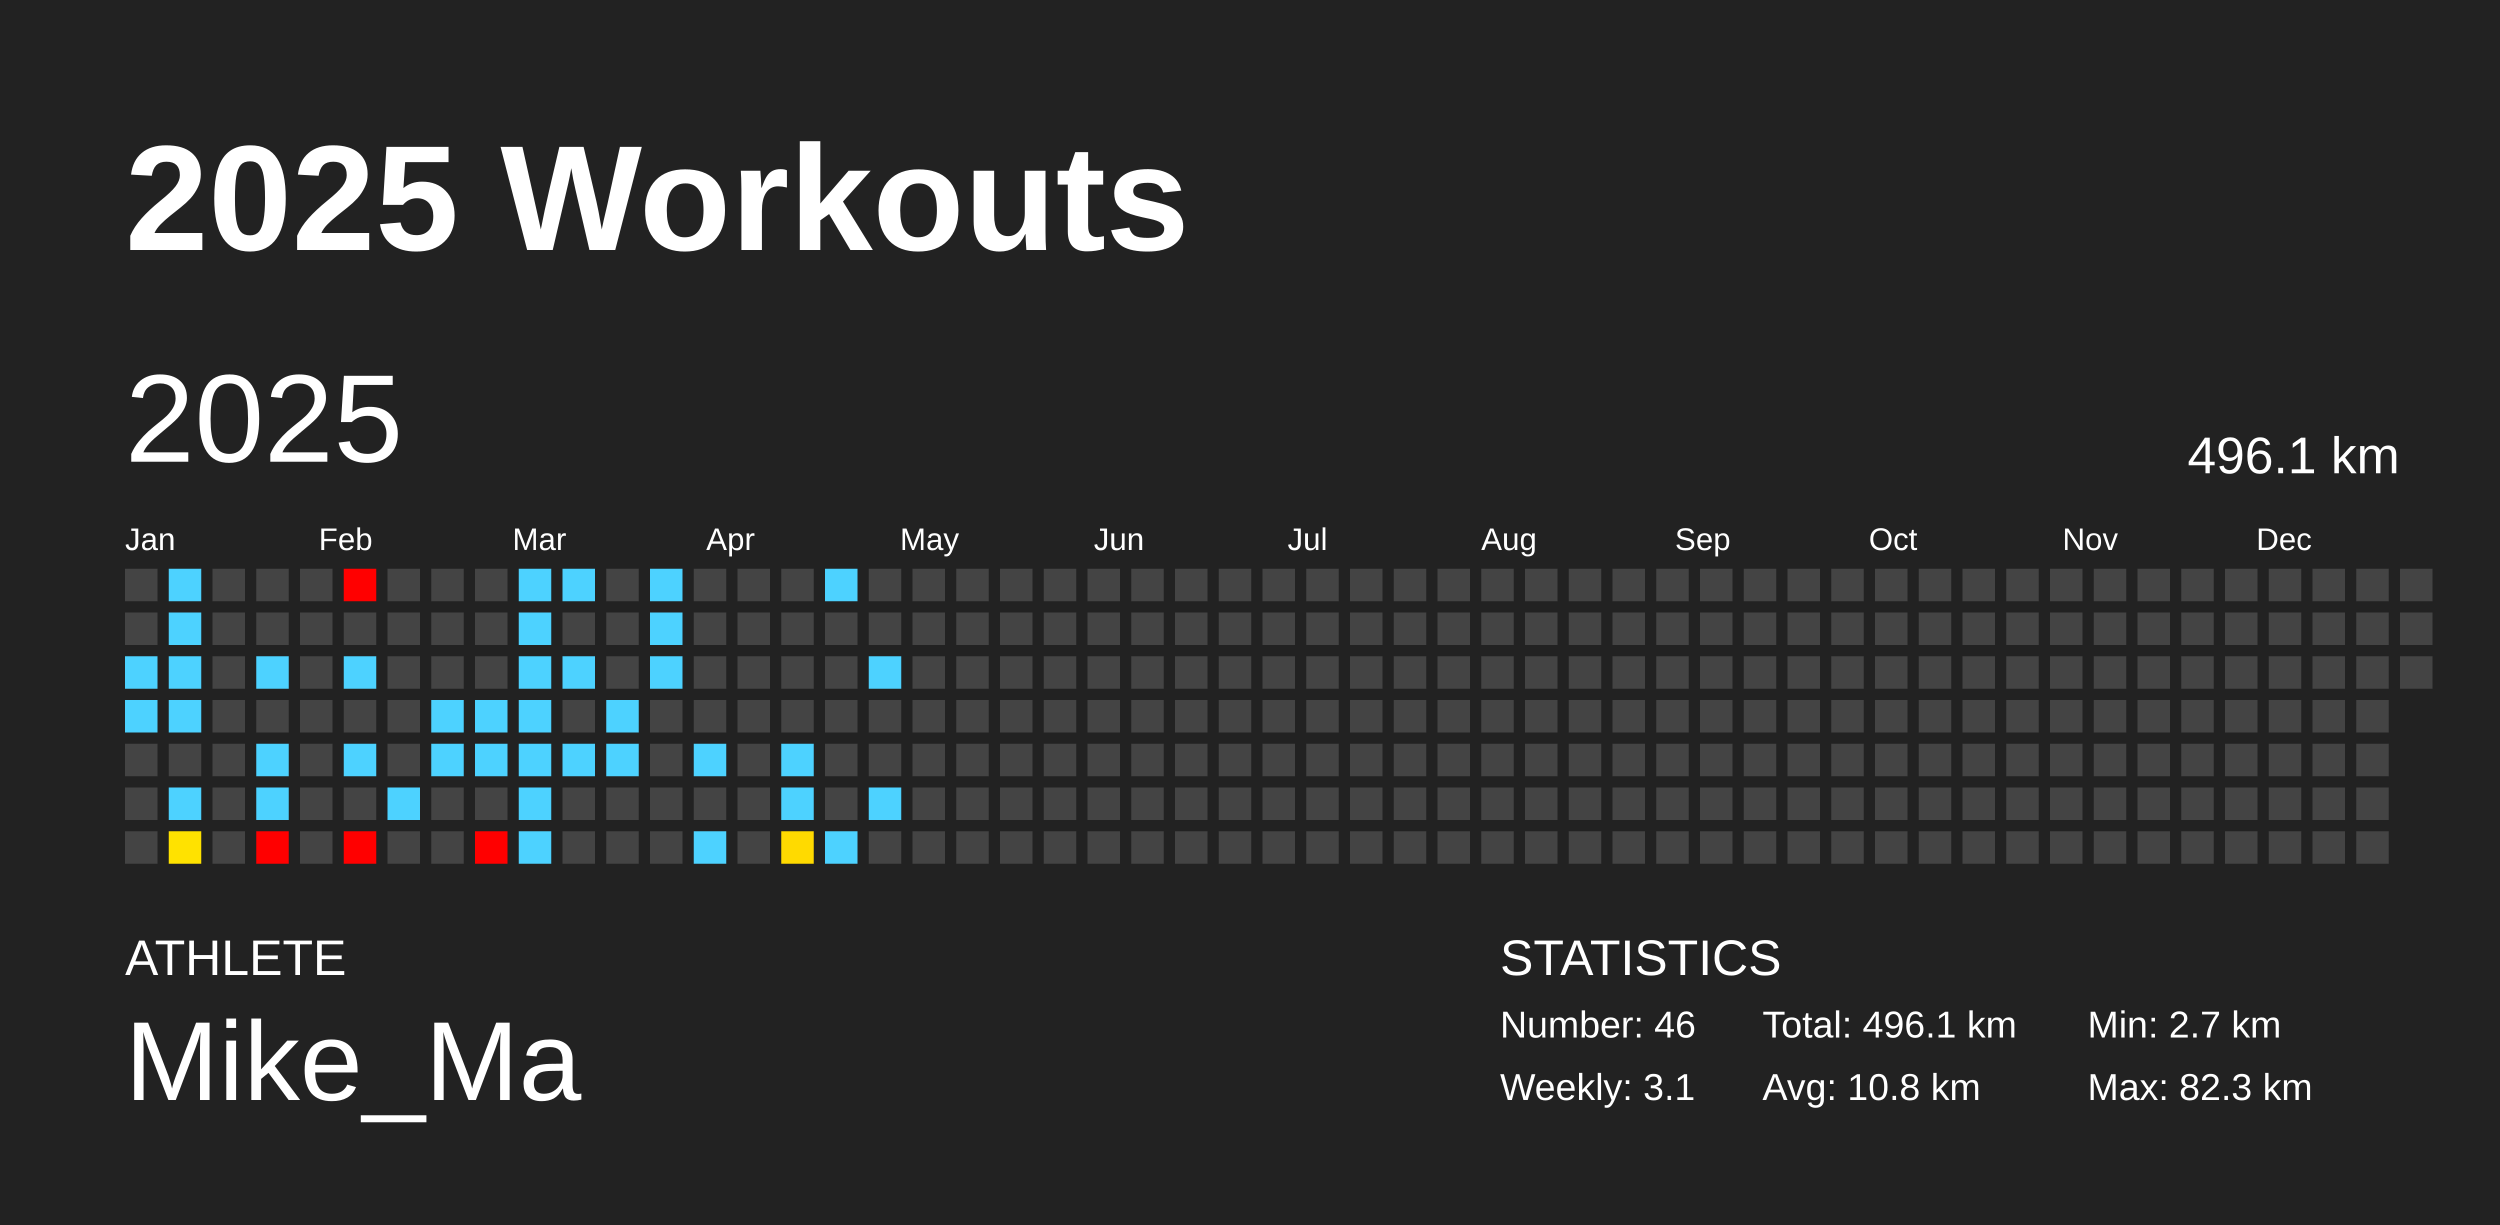
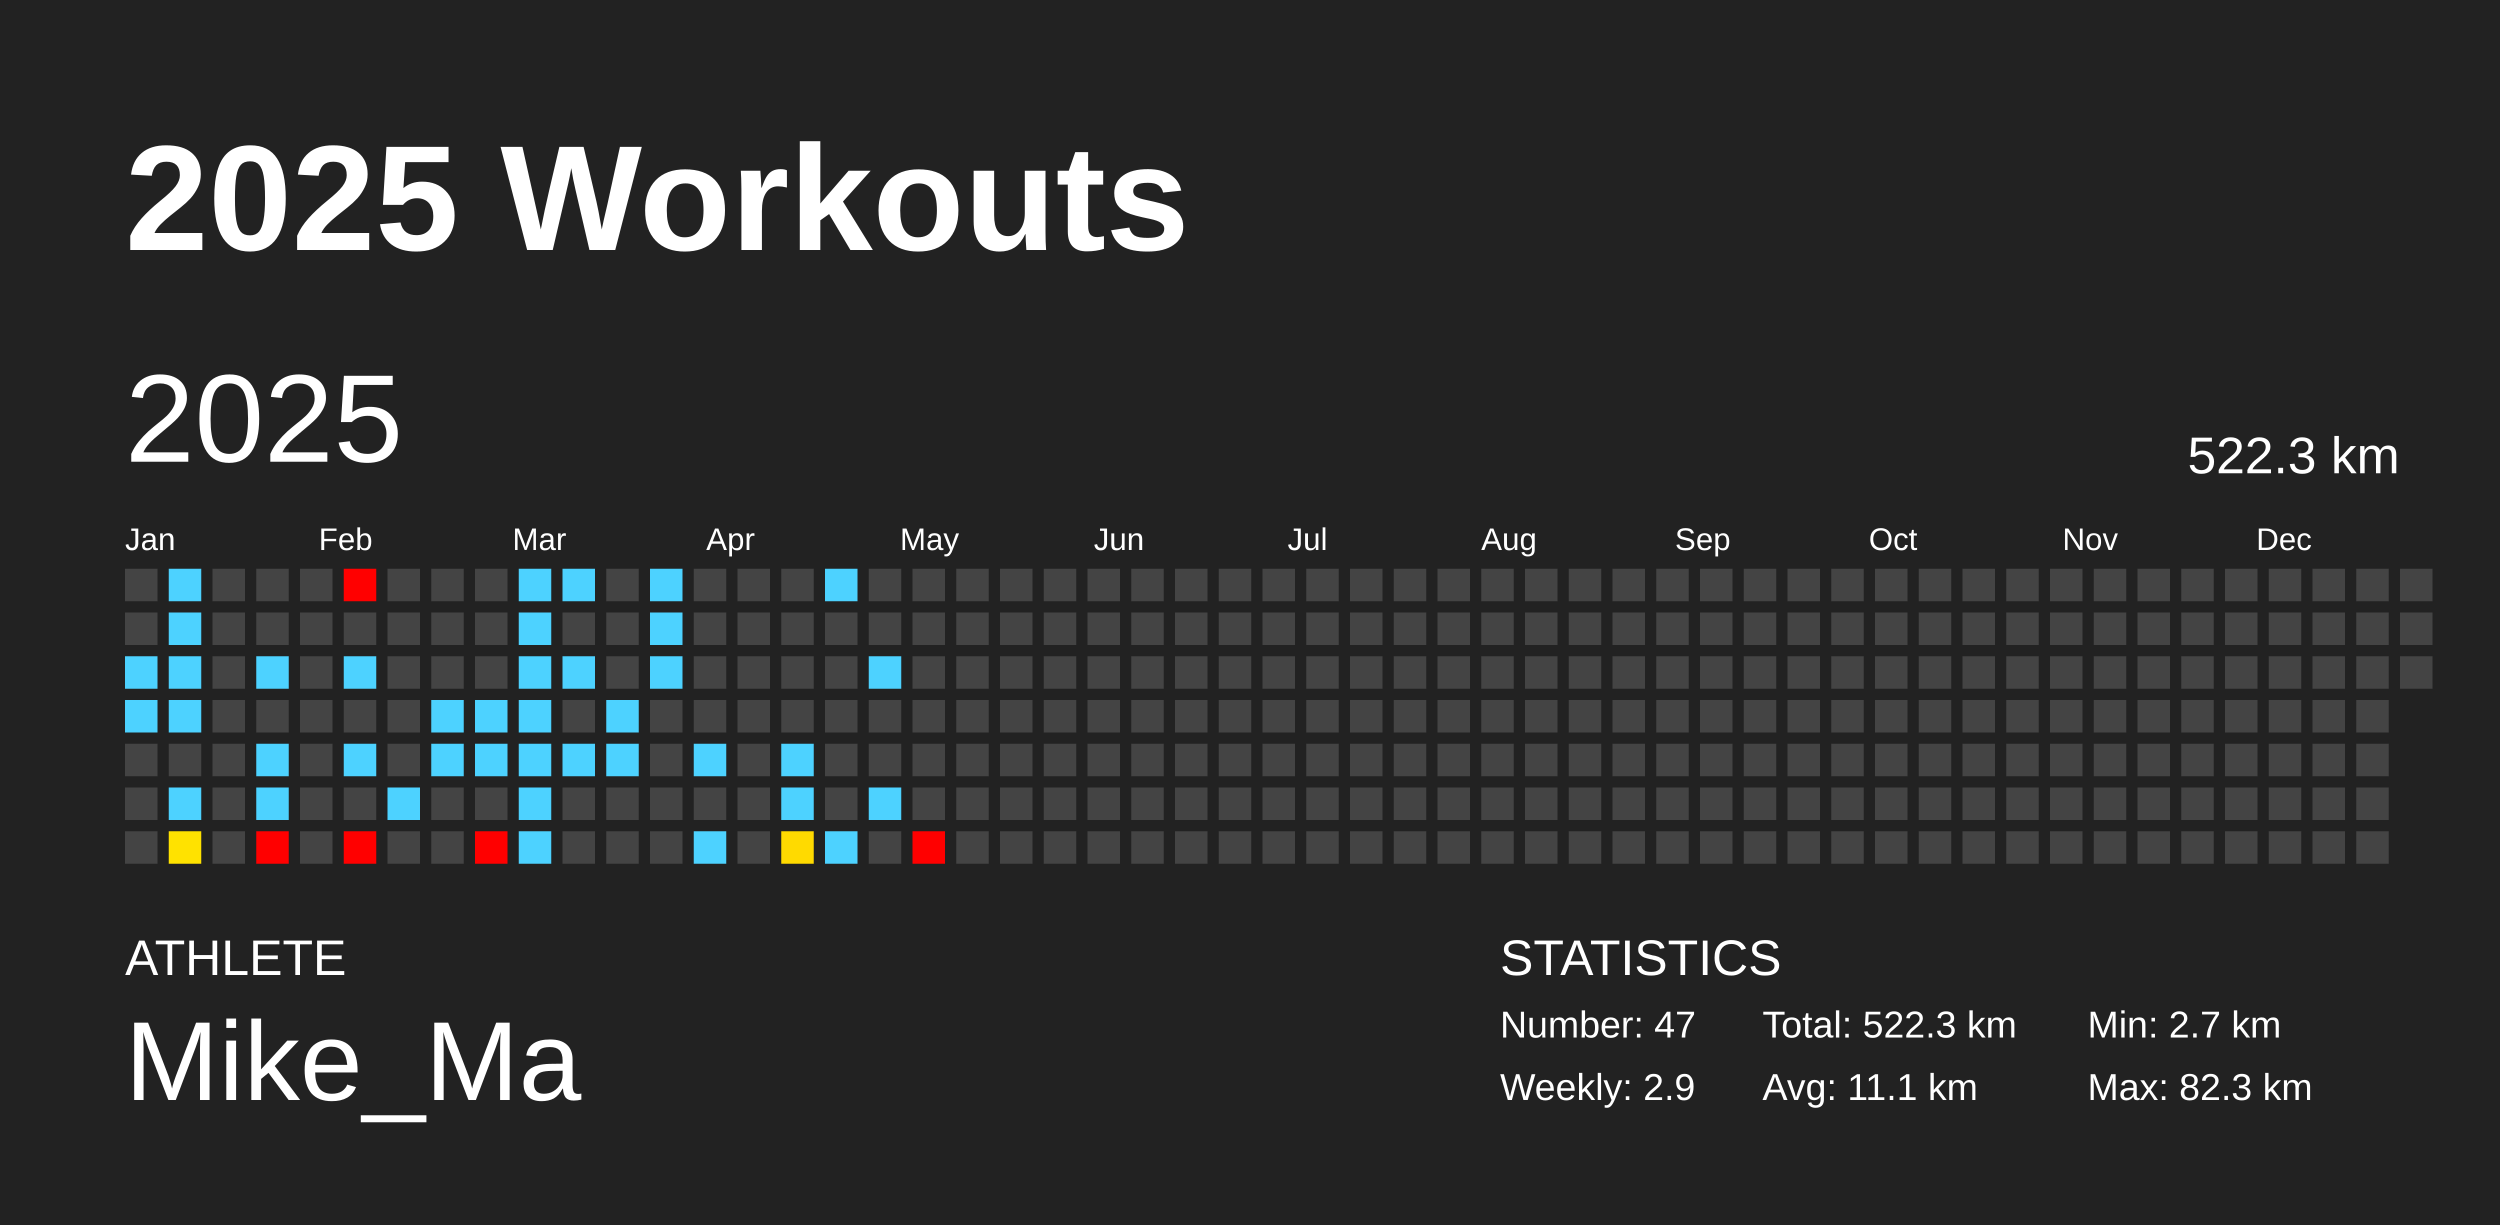
<svg xmlns="http://www.w3.org/2000/svg" baseProfile="full" height="98mm" version="1.1" viewBox="0,0,200,98" width="200mm">
  <defs />
  <rect fill="#222222" height="98" width="200" x="0" y="0" />
  <text fill="#FFFFFF" style="font-size:12px; font-family:Arial; font-weight:bold;" x="10" y="20">2025 Workouts</text>
  <text fill="#FFFFFF" style="font-size:4px; font-family:Arial" x="10" y="78">ATHLETE</text>
  <text fill="#FFFFFF" style="font-size:9px; font-family:Arial" x="10" y="88">Mike_Ma</text>
  <text fill="#FFFFFF" style="font-size:4px; font-family:Arial" x="120" y="78">STATISTICS</text>
-   <text fill="#FFFFFF" style="font-size:3px; font-family:Arial" x="120" y="83">Number: 46</text>
-   <text fill="#FFFFFF" style="font-size:3px; font-family:Arial" x="120" y="88">Weekly: 3.1</text>
-   <text fill="#FFFFFF" style="font-size:3px; font-family:Arial" x="141" y="83">Total: 496.1 km</text>
-   <text fill="#FFFFFF" style="font-size:3px; font-family:Arial" x="141" y="88">Avg: 10.8 km</text>
+   <text fill="#FFFFFF" style="font-size:3px; font-family:Arial" x="120" y="83">Number: 47</text>
+   <text fill="#FFFFFF" style="font-size:3px; font-family:Arial" x="120" y="88">Weekly: 2.9</text>
+   <text fill="#FFFFFF" style="font-size:3px; font-family:Arial" x="141" y="83">Total: 522.3 km</text>
+   <text fill="#FFFFFF" style="font-size:3px; font-family:Arial" x="141" y="88">Avg: 11.1 km</text>
  <text fill="#FFFFFF" style="font-size:3px; font-family:Arial" x="167" y="83">Min: 2.7 km</text>
  <text fill="#FFFFFF" style="font-size:3px; font-family:Arial" x="167" y="88">Max: 82.3 km</text>
  <text dominant-baseline="hanging" fill="#FFFFFF" style="font-size:10.0px; font-family:Arial;" x="10" y="30">2025</text>
-   <text dominant-baseline="hanging" fill="#FFFFFF" style="font-size:4.125px; font-family:Arial;" x="175" y="35">496.1 km</text>
+   <text dominant-baseline="hanging" fill="#FFFFFF" style="font-size:4.125px; font-family:Arial;" x="175" y="35">522.3 km</text>
  <text fill="#FFFFFF" style="font-size:2.5px; font-family:Arial" x="10.0" y="44">Jan</text>
  <text fill="#FFFFFF" style="font-size:2.5px; font-family:Arial" x="25.5" y="44">Feb</text>
  <text fill="#FFFFFF" style="font-size:2.5px; font-family:Arial" x="41.0" y="44">Mar</text>
  <text fill="#FFFFFF" style="font-size:2.5px; font-family:Arial" x="56.5" y="44">Apr</text>
  <text fill="#FFFFFF" style="font-size:2.5px; font-family:Arial" x="72.0" y="44">May</text>
  <text fill="#FFFFFF" style="font-size:2.5px; font-family:Arial" x="87.5" y="44">Jun</text>
  <text fill="#FFFFFF" style="font-size:2.5px; font-family:Arial" x="103.0" y="44">Jul</text>
  <text fill="#FFFFFF" style="font-size:2.5px; font-family:Arial" x="118.5" y="44">Aug</text>
  <text fill="#FFFFFF" style="font-size:2.5px; font-family:Arial" x="134.0" y="44">Sep</text>
  <text fill="#FFFFFF" style="font-size:2.5px; font-family:Arial" x="149.5" y="44">Oct</text>
  <text fill="#FFFFFF" style="font-size:2.5px; font-family:Arial" x="165.0" y="44">Nov</text>
  <text fill="#FFFFFF" style="font-size:2.5px; font-family:Arial" x="180.5" y="44">Dec</text>
  <rect fill="#444444" height="2.6" width="2.6" x="10.0" y="45.5" />
  <rect fill="#444444" height="2.6" width="2.6" x="10.0" y="49.0" />
  <rect fill="#4dd2ff" height="2.6" width="2.6" x="10.0" y="52.5" />
  <rect fill="#4dd2ff" height="2.6" width="2.6" x="10.0" y="56.0" />
  <rect fill="#444444" height="2.6" width="2.6" x="10.0" y="59.5" />
  <rect fill="#444444" height="2.6" width="2.6" x="10.0" y="63.0" />
  <rect fill="#444444" height="2.6" width="2.6" x="10.0" y="66.5" />
  <rect fill="#4dd2ff" height="2.6" width="2.6" x="13.5" y="45.5" />
  <rect fill="#4dd2ff" height="2.6" width="2.6" x="13.5" y="49.0" />
  <rect fill="#4dd2ff" height="2.6" width="2.6" x="13.5" y="52.5" />
  <rect fill="#4dd2ff" height="2.6" width="2.6" x="13.5" y="56.0" />
  <rect fill="#444444" height="2.6" width="2.6" x="13.5" y="59.5" />
  <rect fill="#4dd2ff" height="2.6" width="2.6" x="13.5" y="63.0" />
  <rect fill="#ffe200" height="2.6" width="2.6" x="13.5" y="66.5" />
  <rect fill="#444444" height="2.6" width="2.6" x="17.0" y="45.5" />
  <rect fill="#444444" height="2.6" width="2.6" x="17.0" y="49.0" />
  <rect fill="#444444" height="2.6" width="2.6" x="17.0" y="52.5" />
  <rect fill="#444444" height="2.6" width="2.6" x="17.0" y="56.0" />
  <rect fill="#444444" height="2.6" width="2.6" x="17.0" y="59.5" />
  <rect fill="#444444" height="2.6" width="2.6" x="17.0" y="63.0" />
  <rect fill="#444444" height="2.6" width="2.6" x="17.0" y="66.5" />
  <rect fill="#444444" height="2.6" width="2.6" x="20.5" y="45.5" />
  <rect fill="#444444" height="2.6" width="2.6" x="20.5" y="49.0" />
  <rect fill="#4dd2ff" height="2.6" width="2.6" x="20.5" y="52.5" />
  <rect fill="#444444" height="2.6" width="2.6" x="20.5" y="56.0" />
  <rect fill="#4dd2ff" height="2.6" width="2.6" x="20.5" y="59.5" />
  <rect fill="#4dd2ff" height="2.6" width="2.6" x="20.5" y="63.0" />
  <rect fill="red" height="2.6" width="2.6" x="20.5" y="66.5" />
  <rect fill="#444444" height="2.6" width="2.6" x="24.0" y="45.5" />
  <rect fill="#444444" height="2.6" width="2.6" x="24.0" y="49.0" />
  <rect fill="#444444" height="2.6" width="2.6" x="24.0" y="52.5" />
  <rect fill="#444444" height="2.6" width="2.6" x="24.0" y="56.0" />
  <rect fill="#444444" height="2.6" width="2.6" x="24.0" y="59.5" />
  <rect fill="#444444" height="2.6" width="2.6" x="24.0" y="63.0" />
  <rect fill="#444444" height="2.6" width="2.6" x="24.0" y="66.5" />
  <rect fill="red" height="2.6" width="2.6" x="27.5" y="45.5" />
  <rect fill="#444444" height="2.6" width="2.6" x="27.5" y="49.0" />
  <rect fill="#4dd2ff" height="2.6" width="2.6" x="27.5" y="52.5" />
  <rect fill="#444444" height="2.6" width="2.6" x="27.5" y="56.0" />
  <rect fill="#4dd2ff" height="2.6" width="2.6" x="27.5" y="59.5" />
  <rect fill="#444444" height="2.6" width="2.6" x="27.5" y="63.0" />
  <rect fill="red" height="2.6" width="2.6" x="27.5" y="66.5" />
  <rect fill="#444444" height="2.6" width="2.6" x="31.0" y="45.5" />
  <rect fill="#444444" height="2.6" width="2.6" x="31.0" y="49.0" />
  <rect fill="#444444" height="2.6" width="2.6" x="31.0" y="52.5" />
  <rect fill="#444444" height="2.6" width="2.6" x="31.0" y="56.0" />
  <rect fill="#444444" height="2.6" width="2.6" x="31.0" y="59.5" />
  <rect fill="#4dd2ff" height="2.6" width="2.6" x="31.0" y="63.0" />
  <rect fill="#444444" height="2.6" width="2.6" x="31.0" y="66.5" />
  <rect fill="#444444" height="2.6" width="2.6" x="34.5" y="45.5" />
  <rect fill="#444444" height="2.6" width="2.6" x="34.5" y="49.0" />
  <rect fill="#444444" height="2.6" width="2.6" x="34.5" y="52.5" />
  <rect fill="#4dd2ff" height="2.6" width="2.6" x="34.5" y="56.0" />
  <rect fill="#4dd2ff" height="2.6" width="2.6" x="34.5" y="59.5" />
  <rect fill="#444444" height="2.6" width="2.6" x="34.5" y="63.0" />
  <rect fill="#444444" height="2.6" width="2.6" x="34.5" y="66.5" />
  <rect fill="#444444" height="2.6" width="2.6" x="38.0" y="45.5" />
  <rect fill="#444444" height="2.6" width="2.6" x="38.0" y="49.0" />
  <rect fill="#444444" height="2.6" width="2.6" x="38.0" y="52.5" />
  <rect fill="#4dd2ff" height="2.6" width="2.6" x="38.0" y="56.0" />
  <rect fill="#4dd2ff" height="2.6" width="2.6" x="38.0" y="59.5" />
  <rect fill="#444444" height="2.6" width="2.6" x="38.0" y="63.0" />
  <rect fill="red" height="2.6" width="2.6" x="38.0" y="66.5" />
  <rect fill="#4dd2ff" height="2.6" width="2.6" x="41.5" y="45.5" />
  <rect fill="#4dd2ff" height="2.6" width="2.6" x="41.5" y="49.0" />
  <rect fill="#4dd2ff" height="2.6" width="2.6" x="41.5" y="52.5" />
  <rect fill="#4dd2ff" height="2.6" width="2.6" x="41.5" y="56.0" />
  <rect fill="#4dd2ff" height="2.6" width="2.6" x="41.5" y="59.5" />
  <rect fill="#4dd2ff" height="2.6" width="2.6" x="41.5" y="63.0" />
  <rect fill="#4dd2ff" height="2.6" width="2.6" x="41.5" y="66.5" />
  <rect fill="#4dd2ff" height="2.6" width="2.6" x="45.0" y="45.5" />
  <rect fill="#444444" height="2.6" width="2.6" x="45.0" y="49.0" />
  <rect fill="#4dd2ff" height="2.6" width="2.6" x="45.0" y="52.5" />
  <rect fill="#444444" height="2.6" width="2.6" x="45.0" y="56.0" />
  <rect fill="#4dd2ff" height="2.6" width="2.6" x="45.0" y="59.5" />
  <rect fill="#444444" height="2.6" width="2.6" x="45.0" y="63.0" />
  <rect fill="#444444" height="2.6" width="2.6" x="45.0" y="66.5" />
  <rect fill="#444444" height="2.6" width="2.6" x="48.5" y="45.5" />
  <rect fill="#444444" height="2.6" width="2.6" x="48.5" y="49.0" />
  <rect fill="#444444" height="2.6" width="2.6" x="48.5" y="52.5" />
  <rect fill="#4dd2ff" height="2.6" width="2.6" x="48.5" y="56.0" />
  <rect fill="#4dd2ff" height="2.6" width="2.6" x="48.5" y="59.5" />
  <rect fill="#444444" height="2.6" width="2.6" x="48.5" y="63.0" />
  <rect fill="#444444" height="2.6" width="2.6" x="48.5" y="66.5" />
  <rect fill="#4dd2ff" height="2.6" width="2.6" x="52.0" y="45.5" />
  <rect fill="#4dd2ff" height="2.6" width="2.6" x="52.0" y="49.0" />
  <rect fill="#4dd2ff" height="2.6" width="2.6" x="52.0" y="52.5" />
  <rect fill="#444444" height="2.6" width="2.6" x="52.0" y="56.0" />
  <rect fill="#444444" height="2.6" width="2.6" x="52.0" y="59.5" />
  <rect fill="#444444" height="2.6" width="2.6" x="52.0" y="63.0" />
  <rect fill="#444444" height="2.6" width="2.6" x="52.0" y="66.5" />
  <rect fill="#444444" height="2.6" width="2.6" x="55.5" y="45.5" />
  <rect fill="#444444" height="2.6" width="2.6" x="55.5" y="49.0" />
  <rect fill="#444444" height="2.6" width="2.6" x="55.5" y="52.5" />
  <rect fill="#444444" height="2.6" width="2.6" x="55.5" y="56.0" />
  <rect fill="#4dd2ff" height="2.6" width="2.6" x="55.5" y="59.5" />
  <rect fill="#444444" height="2.6" width="2.6" x="55.5" y="63.0" />
  <rect fill="#4dd2ff" height="2.6" width="2.6" x="55.5" y="66.5" />
  <rect fill="#444444" height="2.6" width="2.6" x="59.0" y="45.5" />
  <rect fill="#444444" height="2.6" width="2.6" x="59.0" y="49.0" />
  <rect fill="#444444" height="2.6" width="2.6" x="59.0" y="52.5" />
  <rect fill="#444444" height="2.6" width="2.6" x="59.0" y="56.0" />
  <rect fill="#444444" height="2.6" width="2.6" x="59.0" y="59.5" />
  <rect fill="#444444" height="2.6" width="2.6" x="59.0" y="63.0" />
  <rect fill="#444444" height="2.6" width="2.6" x="59.0" y="66.5" />
  <rect fill="#444444" height="2.6" width="2.6" x="62.5" y="45.5" />
  <rect fill="#444444" height="2.6" width="2.6" x="62.5" y="49.0" />
  <rect fill="#444444" height="2.6" width="2.6" x="62.5" y="52.5" />
  <rect fill="#444444" height="2.6" width="2.6" x="62.5" y="56.0" />
  <rect fill="#4dd2ff" height="2.6" width="2.6" x="62.5" y="59.5" />
  <rect fill="#4dd2ff" height="2.6" width="2.6" x="62.5" y="63.0" />
  <rect fill="#ffda00" height="2.6" width="2.6" x="62.5" y="66.5" />
  <rect fill="#4dd2ff" height="2.6" width="2.6" x="66.0" y="45.5" />
  <rect fill="#444444" height="2.6" width="2.6" x="66.0" y="49.0" />
  <rect fill="#444444" height="2.6" width="2.6" x="66.0" y="52.5" />
  <rect fill="#444444" height="2.6" width="2.6" x="66.0" y="56.0" />
  <rect fill="#444444" height="2.6" width="2.6" x="66.0" y="59.5" />
  <rect fill="#444444" height="2.6" width="2.6" x="66.0" y="63.0" />
  <rect fill="#4dd2ff" height="2.6" width="2.6" x="66.0" y="66.5" />
  <rect fill="#444444" height="2.6" width="2.6" x="69.5" y="45.5" />
  <rect fill="#444444" height="2.6" width="2.6" x="69.5" y="49.0" />
  <rect fill="#4dd2ff" height="2.6" width="2.6" x="69.5" y="52.5" />
  <rect fill="#444444" height="2.6" width="2.6" x="69.5" y="56.0" />
  <rect fill="#444444" height="2.6" width="2.6" x="69.5" y="59.5" />
  <rect fill="#4dd2ff" height="2.6" width="2.6" x="69.5" y="63.0" />
  <rect fill="#444444" height="2.6" width="2.6" x="69.5" y="66.5" />
  <rect fill="#444444" height="2.6" width="2.6" x="73.0" y="45.5" />
  <rect fill="#444444" height="2.6" width="2.6" x="73.0" y="49.0" />
  <rect fill="#444444" height="2.6" width="2.6" x="73.0" y="52.5" />
  <rect fill="#444444" height="2.6" width="2.6" x="73.0" y="56.0" />
  <rect fill="#444444" height="2.6" width="2.6" x="73.0" y="59.5" />
  <rect fill="#444444" height="2.6" width="2.6" x="73.0" y="63.0" />
-   <rect fill="#444444" height="2.6" width="2.6" x="73.0" y="66.5" />
+   <rect fill="red" height="2.6" width="2.6" x="73.0" y="66.5" />
  <rect fill="#444444" height="2.6" width="2.6" x="76.5" y="45.5" />
  <rect fill="#444444" height="2.6" width="2.6" x="76.5" y="49.0" />
  <rect fill="#444444" height="2.6" width="2.6" x="76.5" y="52.5" />
  <rect fill="#444444" height="2.6" width="2.6" x="76.5" y="56.0" />
  <rect fill="#444444" height="2.6" width="2.6" x="76.5" y="59.5" />
  <rect fill="#444444" height="2.6" width="2.6" x="76.5" y="63.0" />
  <rect fill="#444444" height="2.6" width="2.6" x="76.5" y="66.5" />
  <rect fill="#444444" height="2.6" width="2.6" x="80.0" y="45.5" />
  <rect fill="#444444" height="2.6" width="2.6" x="80.0" y="49.0" />
  <rect fill="#444444" height="2.6" width="2.6" x="80.0" y="52.5" />
  <rect fill="#444444" height="2.6" width="2.6" x="80.0" y="56.0" />
  <rect fill="#444444" height="2.6" width="2.6" x="80.0" y="59.5" />
  <rect fill="#444444" height="2.6" width="2.6" x="80.0" y="63.0" />
  <rect fill="#444444" height="2.6" width="2.6" x="80.0" y="66.5" />
  <rect fill="#444444" height="2.6" width="2.6" x="83.5" y="45.5" />
  <rect fill="#444444" height="2.6" width="2.6" x="83.5" y="49.0" />
  <rect fill="#444444" height="2.6" width="2.6" x="83.5" y="52.5" />
  <rect fill="#444444" height="2.6" width="2.6" x="83.5" y="56.0" />
  <rect fill="#444444" height="2.6" width="2.6" x="83.5" y="59.5" />
  <rect fill="#444444" height="2.6" width="2.6" x="83.5" y="63.0" />
  <rect fill="#444444" height="2.6" width="2.6" x="83.5" y="66.5" />
  <rect fill="#444444" height="2.6" width="2.6" x="87.0" y="45.5" />
  <rect fill="#444444" height="2.6" width="2.6" x="87.0" y="49.0" />
  <rect fill="#444444" height="2.6" width="2.6" x="87.0" y="52.5" />
  <rect fill="#444444" height="2.6" width="2.6" x="87.0" y="56.0" />
  <rect fill="#444444" height="2.6" width="2.6" x="87.0" y="59.5" />
  <rect fill="#444444" height="2.6" width="2.6" x="87.0" y="63.0" />
  <rect fill="#444444" height="2.6" width="2.6" x="87.0" y="66.5" />
  <rect fill="#444444" height="2.6" width="2.6" x="90.5" y="45.5" />
  <rect fill="#444444" height="2.6" width="2.6" x="90.5" y="49.0" />
  <rect fill="#444444" height="2.6" width="2.6" x="90.5" y="52.5" />
  <rect fill="#444444" height="2.6" width="2.6" x="90.5" y="56.0" />
  <rect fill="#444444" height="2.6" width="2.6" x="90.5" y="59.5" />
  <rect fill="#444444" height="2.6" width="2.6" x="90.5" y="63.0" />
  <rect fill="#444444" height="2.6" width="2.6" x="90.5" y="66.5" />
  <rect fill="#444444" height="2.6" width="2.6" x="94.0" y="45.5" />
  <rect fill="#444444" height="2.6" width="2.6" x="94.0" y="49.0" />
  <rect fill="#444444" height="2.6" width="2.6" x="94.0" y="52.5" />
  <rect fill="#444444" height="2.6" width="2.6" x="94.0" y="56.0" />
  <rect fill="#444444" height="2.6" width="2.6" x="94.0" y="59.5" />
  <rect fill="#444444" height="2.6" width="2.6" x="94.0" y="63.0" />
  <rect fill="#444444" height="2.6" width="2.6" x="94.0" y="66.5" />
  <rect fill="#444444" height="2.6" width="2.6" x="97.5" y="45.5" />
  <rect fill="#444444" height="2.6" width="2.6" x="97.5" y="49.0" />
  <rect fill="#444444" height="2.6" width="2.6" x="97.5" y="52.5" />
  <rect fill="#444444" height="2.6" width="2.6" x="97.5" y="56.0" />
  <rect fill="#444444" height="2.6" width="2.6" x="97.5" y="59.5" />
  <rect fill="#444444" height="2.6" width="2.6" x="97.5" y="63.0" />
  <rect fill="#444444" height="2.6" width="2.6" x="97.5" y="66.5" />
  <rect fill="#444444" height="2.6" width="2.6" x="101.0" y="45.5" />
  <rect fill="#444444" height="2.6" width="2.6" x="101.0" y="49.0" />
  <rect fill="#444444" height="2.6" width="2.6" x="101.0" y="52.5" />
  <rect fill="#444444" height="2.6" width="2.6" x="101.0" y="56.0" />
  <rect fill="#444444" height="2.6" width="2.6" x="101.0" y="59.5" />
  <rect fill="#444444" height="2.6" width="2.6" x="101.0" y="63.0" />
  <rect fill="#444444" height="2.6" width="2.6" x="101.0" y="66.5" />
  <rect fill="#444444" height="2.6" width="2.6" x="104.5" y="45.5" />
  <rect fill="#444444" height="2.6" width="2.6" x="104.5" y="49.0" />
  <rect fill="#444444" height="2.6" width="2.6" x="104.5" y="52.5" />
  <rect fill="#444444" height="2.6" width="2.6" x="104.5" y="56.0" />
  <rect fill="#444444" height="2.6" width="2.6" x="104.5" y="59.5" />
  <rect fill="#444444" height="2.6" width="2.6" x="104.5" y="63.0" />
  <rect fill="#444444" height="2.6" width="2.6" x="104.5" y="66.5" />
  <rect fill="#444444" height="2.6" width="2.6" x="108.0" y="45.5" />
  <rect fill="#444444" height="2.6" width="2.6" x="108.0" y="49.0" />
  <rect fill="#444444" height="2.6" width="2.6" x="108.0" y="52.5" />
  <rect fill="#444444" height="2.6" width="2.6" x="108.0" y="56.0" />
  <rect fill="#444444" height="2.6" width="2.6" x="108.0" y="59.5" />
  <rect fill="#444444" height="2.6" width="2.6" x="108.0" y="63.0" />
  <rect fill="#444444" height="2.6" width="2.6" x="108.0" y="66.5" />
  <rect fill="#444444" height="2.6" width="2.6" x="111.5" y="45.5" />
  <rect fill="#444444" height="2.6" width="2.6" x="111.5" y="49.0" />
  <rect fill="#444444" height="2.6" width="2.6" x="111.5" y="52.5" />
  <rect fill="#444444" height="2.6" width="2.6" x="111.5" y="56.0" />
  <rect fill="#444444" height="2.6" width="2.6" x="111.5" y="59.5" />
  <rect fill="#444444" height="2.6" width="2.6" x="111.5" y="63.0" />
  <rect fill="#444444" height="2.6" width="2.6" x="111.5" y="66.5" />
  <rect fill="#444444" height="2.6" width="2.6" x="115.0" y="45.5" />
  <rect fill="#444444" height="2.6" width="2.6" x="115.0" y="49.0" />
  <rect fill="#444444" height="2.6" width="2.6" x="115.0" y="52.5" />
  <rect fill="#444444" height="2.6" width="2.6" x="115.0" y="56.0" />
  <rect fill="#444444" height="2.6" width="2.6" x="115.0" y="59.5" />
  <rect fill="#444444" height="2.6" width="2.6" x="115.0" y="63.0" />
  <rect fill="#444444" height="2.6" width="2.6" x="115.0" y="66.5" />
  <rect fill="#444444" height="2.6" width="2.6" x="118.5" y="45.5" />
  <rect fill="#444444" height="2.6" width="2.6" x="118.5" y="49.0" />
  <rect fill="#444444" height="2.6" width="2.6" x="118.5" y="52.5" />
  <rect fill="#444444" height="2.6" width="2.6" x="118.5" y="56.0" />
  <rect fill="#444444" height="2.6" width="2.6" x="118.5" y="59.5" />
  <rect fill="#444444" height="2.6" width="2.6" x="118.5" y="63.0" />
  <rect fill="#444444" height="2.6" width="2.6" x="118.5" y="66.5" />
  <rect fill="#444444" height="2.6" width="2.6" x="122.0" y="45.5" />
  <rect fill="#444444" height="2.6" width="2.6" x="122.0" y="49.0" />
  <rect fill="#444444" height="2.6" width="2.6" x="122.0" y="52.5" />
  <rect fill="#444444" height="2.6" width="2.6" x="122.0" y="56.0" />
  <rect fill="#444444" height="2.6" width="2.6" x="122.0" y="59.5" />
  <rect fill="#444444" height="2.6" width="2.6" x="122.0" y="63.0" />
  <rect fill="#444444" height="2.6" width="2.6" x="122.0" y="66.5" />
  <rect fill="#444444" height="2.6" width="2.6" x="125.5" y="45.5" />
  <rect fill="#444444" height="2.6" width="2.6" x="125.5" y="49.0" />
  <rect fill="#444444" height="2.6" width="2.6" x="125.5" y="52.5" />
  <rect fill="#444444" height="2.6" width="2.6" x="125.5" y="56.0" />
  <rect fill="#444444" height="2.6" width="2.6" x="125.5" y="59.5" />
  <rect fill="#444444" height="2.6" width="2.6" x="125.5" y="63.0" />
  <rect fill="#444444" height="2.6" width="2.6" x="125.5" y="66.5" />
  <rect fill="#444444" height="2.6" width="2.6" x="129.0" y="45.5" />
  <rect fill="#444444" height="2.6" width="2.6" x="129.0" y="49.0" />
  <rect fill="#444444" height="2.6" width="2.6" x="129.0" y="52.5" />
  <rect fill="#444444" height="2.6" width="2.6" x="129.0" y="56.0" />
  <rect fill="#444444" height="2.6" width="2.6" x="129.0" y="59.5" />
  <rect fill="#444444" height="2.6" width="2.6" x="129.0" y="63.0" />
  <rect fill="#444444" height="2.6" width="2.6" x="129.0" y="66.5" />
  <rect fill="#444444" height="2.6" width="2.6" x="132.5" y="45.5" />
  <rect fill="#444444" height="2.6" width="2.6" x="132.5" y="49.0" />
  <rect fill="#444444" height="2.6" width="2.6" x="132.5" y="52.5" />
  <rect fill="#444444" height="2.6" width="2.6" x="132.5" y="56.0" />
  <rect fill="#444444" height="2.6" width="2.6" x="132.5" y="59.5" />
  <rect fill="#444444" height="2.6" width="2.6" x="132.5" y="63.0" />
  <rect fill="#444444" height="2.6" width="2.6" x="132.5" y="66.5" />
  <rect fill="#444444" height="2.6" width="2.6" x="136.0" y="45.5" />
  <rect fill="#444444" height="2.6" width="2.6" x="136.0" y="49.0" />
  <rect fill="#444444" height="2.6" width="2.6" x="136.0" y="52.5" />
  <rect fill="#444444" height="2.6" width="2.6" x="136.0" y="56.0" />
  <rect fill="#444444" height="2.6" width="2.6" x="136.0" y="59.5" />
  <rect fill="#444444" height="2.6" width="2.6" x="136.0" y="63.0" />
  <rect fill="#444444" height="2.6" width="2.6" x="136.0" y="66.5" />
  <rect fill="#444444" height="2.6" width="2.6" x="139.5" y="45.5" />
  <rect fill="#444444" height="2.6" width="2.6" x="139.5" y="49.0" />
  <rect fill="#444444" height="2.6" width="2.6" x="139.5" y="52.5" />
  <rect fill="#444444" height="2.6" width="2.6" x="139.5" y="56.0" />
  <rect fill="#444444" height="2.6" width="2.6" x="139.5" y="59.5" />
  <rect fill="#444444" height="2.6" width="2.6" x="139.5" y="63.0" />
  <rect fill="#444444" height="2.6" width="2.6" x="139.5" y="66.5" />
  <rect fill="#444444" height="2.6" width="2.6" x="143.0" y="45.5" />
  <rect fill="#444444" height="2.6" width="2.6" x="143.0" y="49.0" />
  <rect fill="#444444" height="2.6" width="2.6" x="143.0" y="52.5" />
  <rect fill="#444444" height="2.6" width="2.6" x="143.0" y="56.0" />
  <rect fill="#444444" height="2.6" width="2.6" x="143.0" y="59.5" />
  <rect fill="#444444" height="2.6" width="2.6" x="143.0" y="63.0" />
  <rect fill="#444444" height="2.6" width="2.6" x="143.0" y="66.5" />
  <rect fill="#444444" height="2.6" width="2.6" x="146.5" y="45.5" />
  <rect fill="#444444" height="2.6" width="2.6" x="146.5" y="49.0" />
  <rect fill="#444444" height="2.6" width="2.6" x="146.5" y="52.5" />
  <rect fill="#444444" height="2.6" width="2.6" x="146.5" y="56.0" />
  <rect fill="#444444" height="2.6" width="2.6" x="146.5" y="59.5" />
  <rect fill="#444444" height="2.6" width="2.6" x="146.5" y="63.0" />
  <rect fill="#444444" height="2.6" width="2.6" x="146.5" y="66.5" />
  <rect fill="#444444" height="2.6" width="2.6" x="150.0" y="45.5" />
  <rect fill="#444444" height="2.6" width="2.6" x="150.0" y="49.0" />
  <rect fill="#444444" height="2.6" width="2.6" x="150.0" y="52.5" />
  <rect fill="#444444" height="2.6" width="2.6" x="150.0" y="56.0" />
  <rect fill="#444444" height="2.6" width="2.6" x="150.0" y="59.5" />
  <rect fill="#444444" height="2.6" width="2.6" x="150.0" y="63.0" />
  <rect fill="#444444" height="2.6" width="2.6" x="150.0" y="66.5" />
  <rect fill="#444444" height="2.6" width="2.6" x="153.5" y="45.5" />
  <rect fill="#444444" height="2.6" width="2.6" x="153.5" y="49.0" />
  <rect fill="#444444" height="2.6" width="2.6" x="153.5" y="52.5" />
  <rect fill="#444444" height="2.6" width="2.6" x="153.5" y="56.0" />
  <rect fill="#444444" height="2.6" width="2.6" x="153.5" y="59.5" />
  <rect fill="#444444" height="2.6" width="2.6" x="153.5" y="63.0" />
  <rect fill="#444444" height="2.6" width="2.6" x="153.5" y="66.5" />
  <rect fill="#444444" height="2.6" width="2.6" x="157.0" y="45.5" />
  <rect fill="#444444" height="2.6" width="2.6" x="157.0" y="49.0" />
  <rect fill="#444444" height="2.6" width="2.6" x="157.0" y="52.5" />
  <rect fill="#444444" height="2.6" width="2.6" x="157.0" y="56.0" />
  <rect fill="#444444" height="2.6" width="2.6" x="157.0" y="59.5" />
  <rect fill="#444444" height="2.6" width="2.6" x="157.0" y="63.0" />
  <rect fill="#444444" height="2.6" width="2.6" x="157.0" y="66.5" />
  <rect fill="#444444" height="2.6" width="2.6" x="160.5" y="45.5" />
  <rect fill="#444444" height="2.6" width="2.6" x="160.5" y="49.0" />
  <rect fill="#444444" height="2.6" width="2.6" x="160.5" y="52.5" />
  <rect fill="#444444" height="2.6" width="2.6" x="160.5" y="56.0" />
  <rect fill="#444444" height="2.6" width="2.6" x="160.5" y="59.5" />
  <rect fill="#444444" height="2.6" width="2.6" x="160.5" y="63.0" />
  <rect fill="#444444" height="2.6" width="2.6" x="160.5" y="66.5" />
  <rect fill="#444444" height="2.6" width="2.6" x="164.0" y="45.5" />
  <rect fill="#444444" height="2.6" width="2.6" x="164.0" y="49.0" />
  <rect fill="#444444" height="2.6" width="2.6" x="164.0" y="52.5" />
  <rect fill="#444444" height="2.6" width="2.6" x="164.0" y="56.0" />
  <rect fill="#444444" height="2.6" width="2.6" x="164.0" y="59.5" />
  <rect fill="#444444" height="2.6" width="2.6" x="164.0" y="63.0" />
  <rect fill="#444444" height="2.6" width="2.6" x="164.0" y="66.5" />
  <rect fill="#444444" height="2.6" width="2.6" x="167.5" y="45.5" />
  <rect fill="#444444" height="2.6" width="2.6" x="167.5" y="49.0" />
  <rect fill="#444444" height="2.6" width="2.6" x="167.5" y="52.5" />
  <rect fill="#444444" height="2.6" width="2.6" x="167.5" y="56.0" />
  <rect fill="#444444" height="2.6" width="2.6" x="167.5" y="59.5" />
  <rect fill="#444444" height="2.6" width="2.6" x="167.5" y="63.0" />
  <rect fill="#444444" height="2.6" width="2.6" x="167.5" y="66.5" />
  <rect fill="#444444" height="2.6" width="2.6" x="171.0" y="45.5" />
  <rect fill="#444444" height="2.6" width="2.6" x="171.0" y="49.0" />
  <rect fill="#444444" height="2.6" width="2.6" x="171.0" y="52.5" />
  <rect fill="#444444" height="2.6" width="2.6" x="171.0" y="56.0" />
  <rect fill="#444444" height="2.6" width="2.6" x="171.0" y="59.5" />
  <rect fill="#444444" height="2.6" width="2.6" x="171.0" y="63.0" />
  <rect fill="#444444" height="2.6" width="2.6" x="171.0" y="66.5" />
  <rect fill="#444444" height="2.6" width="2.6" x="174.5" y="45.5" />
  <rect fill="#444444" height="2.6" width="2.6" x="174.5" y="49.0" />
  <rect fill="#444444" height="2.6" width="2.6" x="174.5" y="52.5" />
  <rect fill="#444444" height="2.6" width="2.6" x="174.5" y="56.0" />
  <rect fill="#444444" height="2.6" width="2.6" x="174.5" y="59.5" />
  <rect fill="#444444" height="2.6" width="2.6" x="174.5" y="63.0" />
  <rect fill="#444444" height="2.6" width="2.6" x="174.5" y="66.5" />
  <rect fill="#444444" height="2.6" width="2.6" x="178.0" y="45.5" />
  <rect fill="#444444" height="2.6" width="2.6" x="178.0" y="49.0" />
  <rect fill="#444444" height="2.6" width="2.6" x="178.0" y="52.5" />
  <rect fill="#444444" height="2.6" width="2.6" x="178.0" y="56.0" />
  <rect fill="#444444" height="2.6" width="2.6" x="178.0" y="59.5" />
  <rect fill="#444444" height="2.6" width="2.6" x="178.0" y="63.0" />
  <rect fill="#444444" height="2.6" width="2.6" x="178.0" y="66.5" />
  <rect fill="#444444" height="2.6" width="2.6" x="181.5" y="45.5" />
  <rect fill="#444444" height="2.6" width="2.6" x="181.5" y="49.0" />
  <rect fill="#444444" height="2.6" width="2.6" x="181.5" y="52.5" />
  <rect fill="#444444" height="2.6" width="2.6" x="181.5" y="56.0" />
  <rect fill="#444444" height="2.6" width="2.6" x="181.5" y="59.5" />
  <rect fill="#444444" height="2.6" width="2.6" x="181.5" y="63.0" />
  <rect fill="#444444" height="2.6" width="2.6" x="181.5" y="66.5" />
  <rect fill="#444444" height="2.6" width="2.6" x="185.0" y="45.5" />
  <rect fill="#444444" height="2.6" width="2.6" x="185.0" y="49.0" />
  <rect fill="#444444" height="2.6" width="2.6" x="185.0" y="52.5" />
  <rect fill="#444444" height="2.6" width="2.6" x="185.0" y="56.0" />
  <rect fill="#444444" height="2.6" width="2.6" x="185.0" y="59.5" />
  <rect fill="#444444" height="2.6" width="2.6" x="185.0" y="63.0" />
  <rect fill="#444444" height="2.6" width="2.6" x="185.0" y="66.5" />
  <rect fill="#444444" height="2.6" width="2.6" x="188.5" y="45.5" />
  <rect fill="#444444" height="2.6" width="2.6" x="188.5" y="49.0" />
  <rect fill="#444444" height="2.6" width="2.6" x="188.5" y="52.5" />
  <rect fill="#444444" height="2.6" width="2.6" x="188.5" y="56.0" />
  <rect fill="#444444" height="2.6" width="2.6" x="188.5" y="59.5" />
  <rect fill="#444444" height="2.6" width="2.6" x="188.5" y="63.0" />
  <rect fill="#444444" height="2.6" width="2.6" x="188.5" y="66.5" />
  <rect fill="#444444" height="2.6" width="2.6" x="192.0" y="45.5" />
  <rect fill="#444444" height="2.6" width="2.6" x="192.0" y="49.0" />
  <rect fill="#444444" height="2.6" width="2.6" x="192.0" y="52.5" />
</svg>
